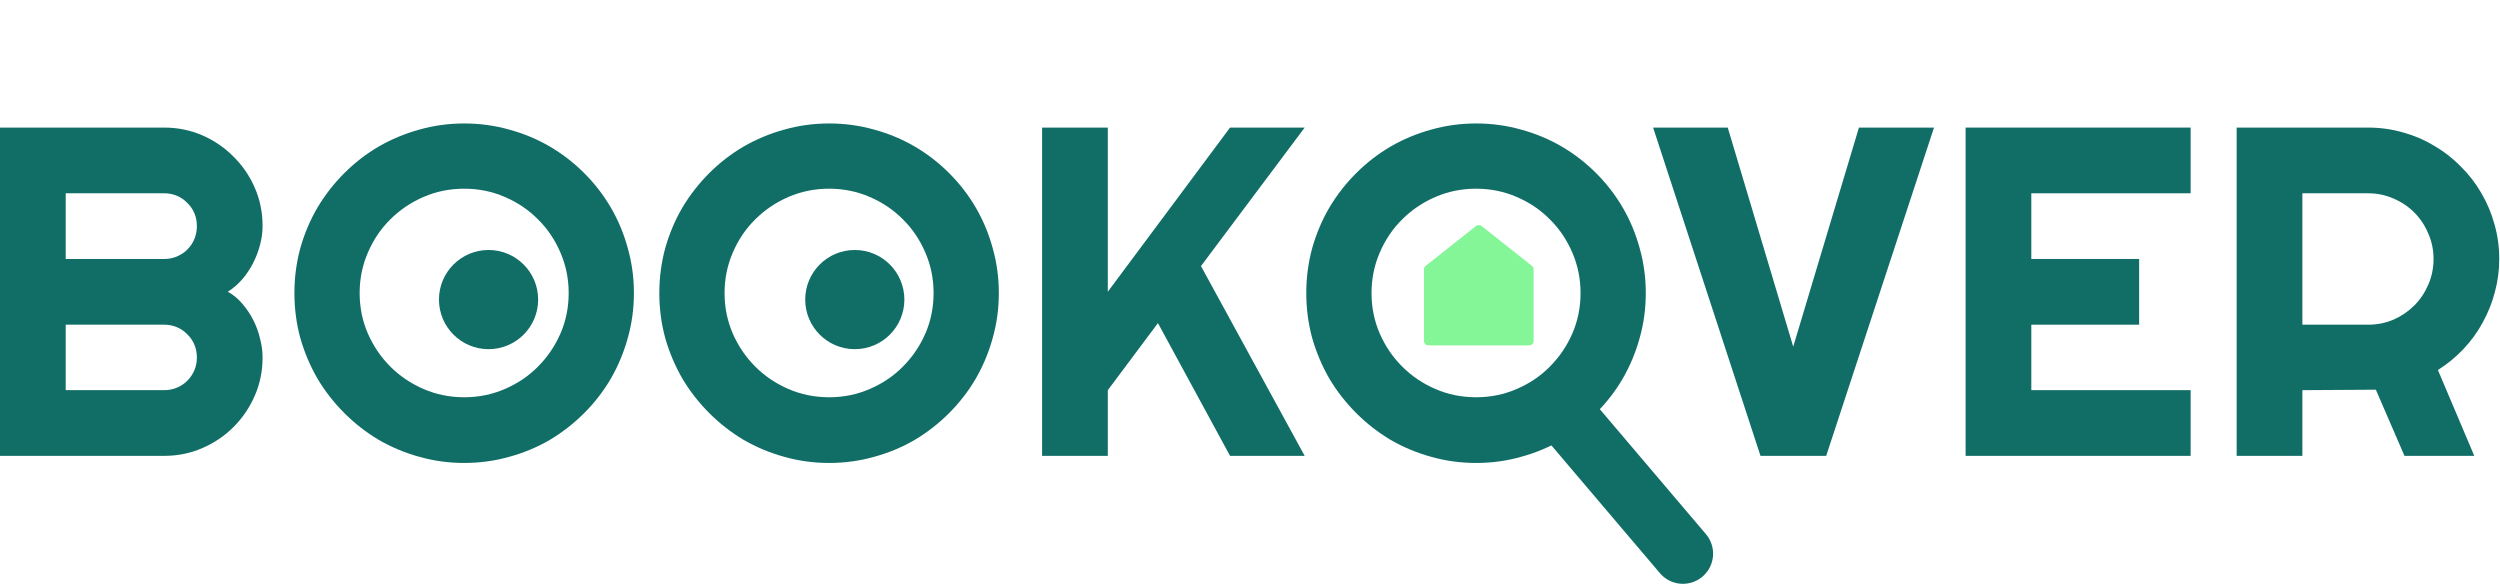
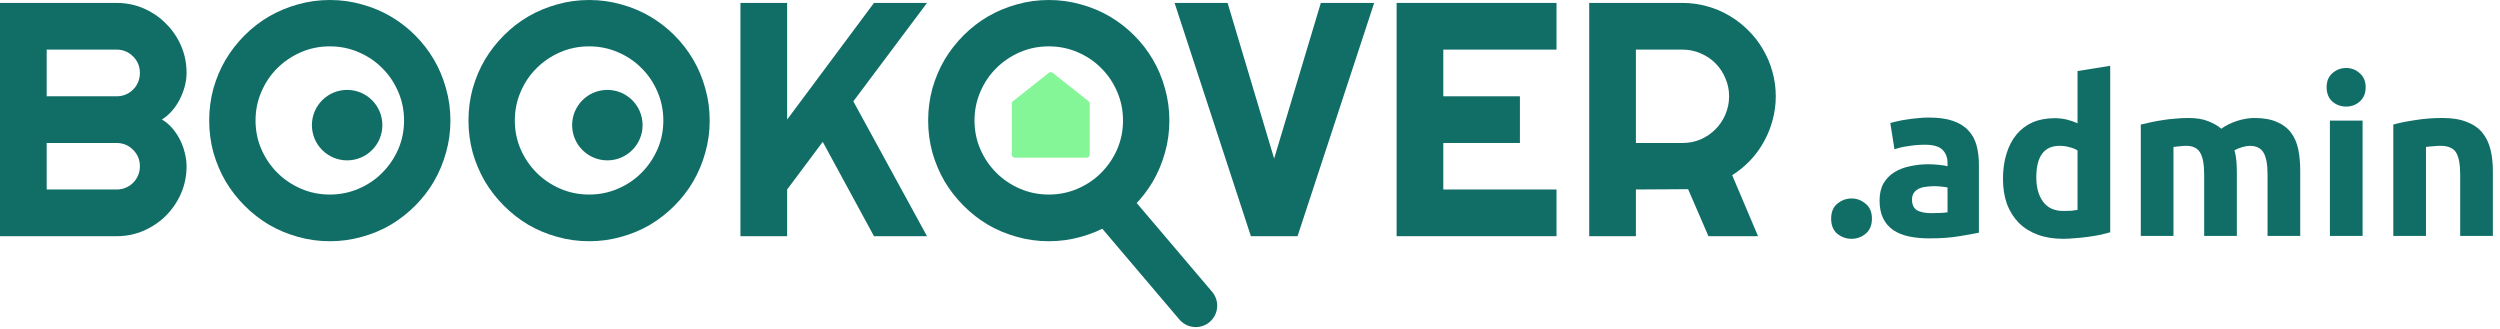
- <svg xmlns="http://www.w3.org/2000/svg" width="162" height="38" viewBox="0 0 162 38" fill="none">
-   <path d="M17.015 23.161C17.015 24.041 16.847 24.867 16.511 25.639C16.175 26.41 15.715 27.087 15.132 27.671C14.558 28.244 13.885 28.7 13.114 29.036C12.342 29.372 11.517 29.54 10.636 29.54H0V8.267H10.636C11.517 8.267 12.342 8.435 13.114 8.771C13.885 9.108 14.558 9.568 15.132 10.151C15.715 10.725 16.175 11.397 16.511 12.169C16.847 12.94 17.015 13.766 17.015 14.646C17.015 15.042 16.961 15.447 16.852 15.862C16.744 16.278 16.59 16.678 16.392 17.064C16.195 17.45 15.957 17.801 15.68 18.117C15.403 18.434 15.097 18.696 14.761 18.904C15.107 19.091 15.418 19.349 15.695 19.675C15.972 19.991 16.209 20.343 16.407 20.728C16.605 21.114 16.753 21.519 16.852 21.945C16.961 22.36 17.015 22.766 17.015 23.161ZM4.258 25.282H10.636C10.933 25.282 11.21 25.228 11.467 25.119C11.724 25.011 11.947 24.862 12.135 24.674C12.333 24.477 12.486 24.249 12.595 23.992C12.704 23.735 12.758 23.458 12.758 23.161C12.758 22.864 12.704 22.587 12.595 22.33C12.486 22.073 12.333 21.851 12.135 21.663C11.947 21.465 11.724 21.312 11.467 21.203C11.21 21.094 10.933 21.04 10.636 21.04H4.258V25.282ZM4.258 16.782H10.636C10.933 16.782 11.21 16.728 11.467 16.619C11.724 16.51 11.947 16.362 12.135 16.174C12.333 15.976 12.486 15.749 12.595 15.492C12.704 15.225 12.758 14.943 12.758 14.646C12.758 14.349 12.704 14.072 12.595 13.815C12.486 13.558 12.333 13.336 12.135 13.148C11.947 12.95 11.724 12.797 11.467 12.688C11.21 12.579 10.933 12.525 10.636 12.525H4.258V16.782Z" fill="#116E67" />
-   <path d="M41.078 18.993C41.078 20.001 40.944 20.976 40.677 21.915C40.42 22.845 40.054 23.72 39.579 24.541C39.105 25.352 38.531 26.093 37.858 26.766C37.186 27.439 36.444 28.017 35.633 28.502C34.822 28.976 33.947 29.342 33.007 29.599C32.068 29.866 31.094 30 30.085 30C29.076 30 28.102 29.866 27.163 29.599C26.233 29.342 25.358 28.976 24.537 28.502C23.726 28.017 22.984 27.439 22.311 26.766C21.639 26.093 21.061 25.352 20.576 24.541C20.101 23.72 19.73 22.845 19.463 21.915C19.206 20.976 19.078 20.001 19.078 18.993C19.078 17.984 19.206 17.01 19.463 16.07C19.73 15.131 20.101 14.255 20.576 13.444C21.061 12.633 21.639 11.892 22.311 11.219C22.984 10.547 23.726 9.973 24.537 9.498C25.358 9.024 26.233 8.658 27.163 8.401C28.102 8.134 29.076 8 30.085 8C31.094 8 32.068 8.134 33.007 8.401C33.947 8.658 34.822 9.024 35.633 9.498C36.444 9.973 37.186 10.547 37.858 11.219C38.531 11.892 39.105 12.633 39.579 13.444C40.054 14.255 40.42 15.131 40.677 16.07C40.944 17.01 41.078 17.984 41.078 18.993ZM36.85 18.993C36.85 18.063 36.672 17.188 36.316 16.367C35.959 15.536 35.475 14.819 34.862 14.216C34.258 13.603 33.541 13.118 32.711 12.762C31.89 12.406 31.015 12.228 30.085 12.228C29.145 12.228 28.265 12.406 27.444 12.762C26.623 13.118 25.907 13.603 25.293 14.216C24.68 14.819 24.196 15.536 23.84 16.367C23.483 17.188 23.305 18.063 23.305 18.993C23.305 19.922 23.483 20.797 23.84 21.618C24.196 22.429 24.68 23.141 25.293 23.755C25.907 24.368 26.623 24.852 27.444 25.208C28.265 25.564 29.145 25.742 30.085 25.742C31.015 25.742 31.89 25.564 32.711 25.208C33.541 24.852 34.258 24.368 34.862 23.755C35.475 23.141 35.959 22.429 36.316 21.618C36.672 20.797 36.85 19.922 36.85 18.993Z" fill="#116E67" />
-   <path d="M64.724 18.993C64.724 20.001 64.591 20.976 64.324 21.915C64.067 22.845 63.701 23.72 63.226 24.541C62.751 25.352 62.178 26.093 61.505 26.766C60.833 27.439 60.091 28.017 59.28 28.502C58.469 28.976 57.594 29.342 56.654 29.599C55.715 29.866 54.74 30 53.732 30C52.723 30 51.749 29.866 50.809 29.599C49.88 29.342 49.004 28.976 48.183 28.502C47.372 28.017 46.631 27.439 45.958 26.766C45.286 26.093 44.707 25.352 44.222 24.541C43.748 23.72 43.377 22.845 43.11 21.915C42.853 20.976 42.724 20.001 42.724 18.993C42.724 17.984 42.853 17.01 43.11 16.07C43.377 15.131 43.748 14.255 44.222 13.444C44.707 12.633 45.286 11.892 45.958 11.219C46.631 10.547 47.372 9.973 48.183 9.498C49.004 9.024 49.88 8.658 50.809 8.401C51.749 8.134 52.723 8 53.732 8C54.74 8 55.715 8.134 56.654 8.401C57.594 8.658 58.469 9.024 59.28 9.498C60.091 9.973 60.833 10.547 61.505 11.219C62.178 11.892 62.751 12.633 63.226 13.444C63.701 14.255 64.067 15.131 64.324 16.07C64.591 17.01 64.724 17.984 64.724 18.993ZM60.496 18.993C60.496 18.063 60.318 17.188 59.962 16.367C59.606 15.536 59.122 14.819 58.508 14.216C57.905 13.603 57.188 13.118 56.357 12.762C55.536 12.406 54.661 12.228 53.732 12.228C52.792 12.228 51.912 12.406 51.091 12.762C50.27 13.118 49.553 13.603 48.94 14.216C48.327 14.819 47.842 15.536 47.486 16.367C47.13 17.188 46.952 18.063 46.952 18.993C46.952 19.922 47.13 20.797 47.486 21.618C47.842 22.429 48.327 23.141 48.94 23.755C49.553 24.368 50.27 24.852 51.091 25.208C51.912 25.564 52.792 25.742 53.732 25.742C54.661 25.742 55.536 25.564 56.357 25.208C57.188 24.852 57.905 24.368 58.508 23.755C59.122 23.141 59.606 22.429 59.962 21.618C60.318 20.797 60.496 19.922 60.496 18.993Z" fill="#116E67" />
-   <path d="M71.786 29.54H67.528V8.267H71.786V18.904L79.707 8.267H84.543L77.823 17.242L84.543 29.54H79.707L75.034 20.936L71.786 25.282V29.54Z" fill="#116E67" />
-   <path d="M106.647 18.993C106.647 20.001 106.514 20.976 106.247 21.915C105.99 22.845 105.624 23.72 105.149 24.541C104.674 25.352 104.101 26.093 103.428 26.766C102.756 27.439 102.014 28.017 101.203 28.502C100.392 28.976 99.517 29.342 98.577 29.599C97.638 29.866 96.663 30 95.655 30C94.646 30 93.672 29.866 92.732 29.599C91.803 29.342 90.927 28.976 90.106 28.502C89.296 28.017 88.554 27.439 87.881 26.766C87.209 26.093 86.63 25.352 86.146 24.541C85.671 23.72 85.3 22.845 85.033 21.915C84.776 20.976 84.647 20.001 84.647 18.993C84.647 17.984 84.776 17.01 85.033 16.07C85.3 15.131 85.671 14.255 86.146 13.444C86.63 12.633 87.209 11.892 87.881 11.219C88.554 10.547 89.296 9.973 90.106 9.498C90.927 9.024 91.803 8.658 92.732 8.401C93.672 8.134 94.646 8 95.655 8C96.663 8 97.638 8.134 98.577 8.401C99.517 8.658 100.392 9.024 101.203 9.498C102.014 9.973 102.756 10.547 103.428 11.219C104.101 11.892 104.674 12.633 105.149 13.444C105.624 14.255 105.99 15.131 106.247 16.07C106.514 17.01 106.647 17.984 106.647 18.993ZM102.419 18.993C102.419 18.063 102.241 17.188 101.885 16.367C101.529 15.536 101.045 14.819 100.432 14.216C99.828 13.603 99.111 13.118 98.281 12.762C97.46 12.406 96.584 12.228 95.655 12.228C94.715 12.228 93.835 12.406 93.014 12.762C92.193 13.118 91.476 13.603 90.863 14.216C90.25 14.819 89.765 15.536 89.409 16.367C89.053 17.188 88.875 18.063 88.875 18.993C88.875 19.922 89.053 20.797 89.409 21.618C89.765 22.429 90.25 23.141 90.863 23.755C91.476 24.368 92.193 24.852 93.014 25.208C93.835 25.564 94.715 25.742 95.655 25.742C96.584 25.742 97.46 25.564 98.281 25.208C99.111 24.852 99.828 24.368 100.432 23.755C101.045 23.141 101.529 22.429 101.885 21.618C102.241 20.797 102.419 19.922 102.419 18.993Z" fill="#116E67" />
-   <path d="M125.324 8.267L118.337 29.54H114.08L107.122 8.267H111.958L116.201 22.464L120.459 8.267H125.324Z" fill="#116E67" />
-   <path d="M141.954 29.54H127.372V8.267H141.954V12.525H131.629V16.782H138.616V21.04H131.629V25.282H141.954V29.54Z" fill="#116E67" />
-   <path d="M149.194 12.525V21.04H153.451C154.035 21.04 154.584 20.931 155.098 20.713C155.612 20.486 156.062 20.179 156.448 19.794C156.833 19.408 157.135 18.958 157.353 18.444C157.58 17.919 157.694 17.366 157.694 16.782C157.694 16.199 157.58 15.65 157.353 15.136C157.135 14.611 156.833 14.156 156.448 13.771C156.062 13.385 155.612 13.083 155.098 12.866C154.584 12.638 154.035 12.525 153.451 12.525H149.194ZM149.194 29.54H144.936V8.267H153.451C154.232 8.267 154.984 8.371 155.706 8.579C156.428 8.776 157.1 9.063 157.724 9.439C158.356 9.805 158.93 10.25 159.444 10.774C159.969 11.288 160.414 11.862 160.78 12.495C161.155 13.128 161.442 13.805 161.64 14.527C161.848 15.249 161.951 16.001 161.951 16.782C161.951 17.514 161.857 18.226 161.67 18.918C161.492 19.611 161.229 20.268 160.883 20.891C160.547 21.515 160.132 22.088 159.637 22.612C159.143 23.136 158.589 23.591 157.976 23.977L160.334 29.54H155.81L153.956 25.253L149.194 25.282V29.54Z" fill="#116E67" />
-   <path d="M92.382 17.231L95.638 14.651C95.691 14.609 95.758 14.586 95.828 14.586C95.897 14.586 95.964 14.609 96.017 14.651L99.273 17.231C99.306 17.257 99.333 17.29 99.352 17.328C99.37 17.365 99.38 17.406 99.38 17.447V22.1C99.38 22.174 99.349 22.246 99.293 22.299C99.237 22.351 99.162 22.381 99.084 22.381H92.571C92.493 22.381 92.418 22.351 92.362 22.299C92.307 22.246 92.275 22.174 92.275 22.1V17.447C92.275 17.406 92.285 17.365 92.303 17.328C92.322 17.29 92.349 17.257 92.382 17.231Z" fill="#85F698" />
-   <path d="M34.872 19.412C34.872 21.187 33.433 22.626 31.659 22.626C29.884 22.626 28.445 21.187 28.445 19.412C28.445 17.638 29.884 16.199 31.659 16.199C33.433 16.199 34.872 17.638 34.872 19.412Z" fill="#116E67" />
-   <path d="M58.604 19.412C58.604 21.187 57.166 22.626 55.391 22.626C53.616 22.626 52.178 21.187 52.178 19.412C52.178 17.638 53.616 16.199 55.391 16.199C57.166 16.199 58.604 17.638 58.604 19.412Z" fill="#116E67" />
-   <path d="M101 26.395L109.053 35.876" stroke="#116E67" stroke-width="3.91" stroke-linecap="round" />
+ <svg xmlns="http://www.w3.org/2000/svg" width="228" height="30" viewBox="0 0 228 30" fill="none">
+   <path d="M170.72 19.94C170.72 20.54 170.527 21 170.14 21.32C169.767 21.627 169.34 21.78 168.86 21.78C168.38 21.78 167.947 21.627 167.56 21.32C167.187 21 167 20.54 167 19.94C167 19.34 167.187 18.887 167.56 18.58C167.947 18.26 168.38 18.1 168.86 18.1C169.34 18.1 169.767 18.26 170.14 18.58C170.527 18.887 170.72 19.34 170.72 19.94Z" fill="#116E67" />
+   <path d="M176.136 19.44C176.43 19.44 176.71 19.433 176.976 19.42C177.243 19.407 177.456 19.387 177.616 19.36V17.1C177.496 17.073 177.316 17.047 177.076 17.02C176.836 16.993 176.616 16.98 176.416 16.98C176.136 16.98 175.87 17 175.616 17.04C175.376 17.067 175.163 17.127 174.976 17.22C174.79 17.313 174.643 17.44 174.536 17.6C174.43 17.76 174.376 17.96 174.376 18.2C174.376 18.667 174.53 18.993 174.836 19.18C175.156 19.353 175.59 19.44 176.136 19.44ZM175.896 10.72C176.776 10.72 177.51 10.82 178.096 11.02C178.683 11.22 179.15 11.507 179.496 11.88C179.856 12.253 180.11 12.707 180.256 13.24C180.403 13.773 180.476 14.367 180.476 15.02V21.22C180.05 21.313 179.456 21.42 178.696 21.54C177.936 21.673 177.016 21.74 175.936 21.74C175.256 21.74 174.636 21.68 174.076 21.56C173.53 21.44 173.056 21.247 172.656 20.98C172.256 20.7 171.95 20.34 171.736 19.9C171.523 19.46 171.416 18.92 171.416 18.28C171.416 17.667 171.536 17.147 171.776 16.72C172.03 16.293 172.363 15.953 172.776 15.7C173.19 15.447 173.663 15.267 174.196 15.16C174.73 15.04 175.283 14.98 175.856 14.98C176.243 14.98 176.583 15 176.876 15.04C177.183 15.067 177.43 15.107 177.616 15.16V14.88C177.616 14.373 177.463 13.967 177.156 13.66C176.85 13.353 176.316 13.2 175.556 13.2C175.05 13.2 174.55 13.24 174.056 13.32C173.563 13.387 173.136 13.487 172.776 13.62L172.396 11.22C172.57 11.167 172.783 11.113 173.036 11.06C173.303 10.993 173.59 10.94 173.896 10.9C174.203 10.847 174.523 10.807 174.856 10.78C175.203 10.74 175.55 10.72 175.896 10.72Z" fill="#116E67" />
+   <path d="M185.711 16.18C185.711 17.1 185.918 17.84 186.331 18.4C186.744 18.96 187.358 19.24 188.171 19.24C188.438 19.24 188.684 19.233 188.911 19.22C189.138 19.193 189.324 19.167 189.471 19.14V13.72C189.284 13.6 189.038 13.5 188.731 13.42C188.438 13.34 188.138 13.3 187.831 13.3C186.418 13.3 185.711 14.26 185.711 16.18ZM192.451 21.18C192.184 21.26 191.878 21.34 191.531 21.42C191.184 21.487 190.818 21.547 190.431 21.6C190.058 21.653 189.671 21.693 189.271 21.72C188.884 21.76 188.511 21.78 188.151 21.78C187.284 21.78 186.511 21.653 185.831 21.4C185.151 21.147 184.578 20.787 184.111 20.32C183.644 19.84 183.284 19.267 183.031 18.6C182.791 17.92 182.671 17.16 182.671 16.32C182.671 15.467 182.778 14.7 182.991 14.02C183.204 13.327 183.511 12.74 183.911 12.26C184.311 11.78 184.798 11.413 185.371 11.16C185.958 10.907 186.624 10.78 187.371 10.78C187.784 10.78 188.151 10.82 188.471 10.9C188.804 10.98 189.138 11.093 189.471 11.24V6.48L192.451 6V21.18Z" fill="#116E67" />
+   <path d="M201.021 15.94C201.021 14.98 200.895 14.3 200.641 13.9C200.401 13.5 199.981 13.3 199.381 13.3C199.195 13.3 199.001 13.313 198.801 13.34C198.601 13.353 198.408 13.373 198.221 13.4V21.52H195.241V11.36C195.495 11.293 195.788 11.227 196.121 11.16C196.468 11.08 196.828 11.013 197.201 10.96C197.588 10.893 197.981 10.847 198.381 10.82C198.781 10.78 199.175 10.76 199.561 10.76C200.321 10.76 200.935 10.86 201.401 11.06C201.881 11.247 202.275 11.473 202.581 11.74C203.008 11.433 203.495 11.193 204.041 11.02C204.601 10.847 205.115 10.76 205.581 10.76C206.421 10.76 207.108 10.88 207.641 11.12C208.188 11.347 208.621 11.673 208.941 12.1C209.261 12.527 209.481 13.033 209.601 13.62C209.721 14.207 209.781 14.86 209.781 15.58V21.52H206.801V15.94C206.801 14.98 206.675 14.3 206.421 13.9C206.181 13.5 205.761 13.3 205.161 13.3C205.001 13.3 204.775 13.34 204.481 13.42C204.201 13.5 203.968 13.6 203.781 13.72C203.875 14.027 203.935 14.353 203.961 14.7C203.988 15.033 204.001 15.393 204.001 15.78V21.52H201.021V15.94Z" fill="#116E67" />
+   <path d="M215.468 21.52H212.488V11H215.468V21.52ZM215.748 7.96C215.748 8.507 215.568 8.94 215.208 9.26C214.861 9.567 214.448 9.72 213.968 9.72C213.488 9.72 213.068 9.567 212.708 9.26C212.361 8.94 212.188 8.507 212.188 7.96C212.188 7.413 212.361 6.987 212.708 6.68C213.068 6.36 213.488 6.2 213.968 6.2C214.448 6.2 214.861 6.36 215.208 6.68C215.568 6.987 215.748 7.413 215.748 7.96Z" fill="#116E67" />
+   <path d="M218.269 11.36C218.775 11.213 219.429 11.08 220.229 10.96C221.029 10.827 221.869 10.76 222.749 10.76C223.642 10.76 224.382 10.88 224.969 11.12C225.569 11.347 226.042 11.673 226.389 12.1C226.735 12.527 226.982 13.033 227.129 13.62C227.275 14.207 227.349 14.86 227.349 15.58V21.52H224.369V15.94C224.369 14.98 224.242 14.3 223.989 13.9C223.735 13.5 223.262 13.3 222.569 13.3C222.355 13.3 222.129 13.313 221.889 13.34C221.649 13.353 221.435 13.373 221.249 13.4V21.52H218.269V11.36Z" fill="#116E67" />
+   <path d="M17.015 15.161C17.015 16.041 16.847 16.867 16.511 17.639C16.175 18.41 15.715 19.087 15.132 19.671C14.558 20.244 13.885 20.7 13.114 21.036C12.342 21.372 11.517 21.54 10.636 21.54H0V0.267H10.636C11.517 0.267 12.342 0.435 13.114 0.771C13.885 1.108 14.558 1.568 15.132 2.151C15.715 2.725 16.175 3.397 16.511 4.169C16.847 4.94 17.015 5.766 17.015 6.646C17.015 7.042 16.961 7.447 16.852 7.862C16.744 8.278 16.59 8.678 16.392 9.064C16.195 9.45 15.957 9.801 15.68 10.117C15.403 10.434 15.097 10.696 14.761 10.904C15.107 11.091 15.418 11.349 15.695 11.675C15.972 11.992 16.209 12.342 16.407 12.728C16.605 13.114 16.753 13.519 16.852 13.945C16.961 14.36 17.015 14.766 17.015 15.161ZM4.258 17.282H10.636C10.933 17.282 11.21 17.228 11.467 17.119C11.724 17.011 11.947 16.862 12.135 16.674C12.333 16.477 12.486 16.249 12.595 15.992C12.704 15.735 12.758 15.458 12.758 15.161C12.758 14.864 12.704 14.588 12.595 14.33C12.486 14.073 12.333 13.851 12.135 13.663C11.947 13.465 11.724 13.312 11.467 13.203C11.21 13.094 10.933 13.04 10.636 13.04H4.258V17.282ZM4.258 8.782H10.636C10.933 8.782 11.21 8.728 11.467 8.619C11.724 8.51 11.947 8.362 12.135 8.174C12.333 7.976 12.486 7.749 12.595 7.492C12.704 7.225 12.758 6.943 12.758 6.646C12.758 6.349 12.704 6.072 12.595 5.815C12.486 5.558 12.333 5.336 12.135 5.148C11.947 4.95 11.724 4.797 11.467 4.688C11.21 4.579 10.933 4.525 10.636 4.525H4.258V8.782Z" fill="#116E67" />
+   <path d="M41.078 10.993C41.078 12.001 40.944 12.976 40.677 13.915C40.42 14.845 40.054 15.72 39.579 16.541C39.105 17.352 38.531 18.093 37.858 18.766C37.186 19.439 36.444 20.017 35.633 20.502C34.822 20.976 33.947 21.342 33.007 21.599C32.068 21.866 31.094 22 30.085 22C29.076 22 28.102 21.866 27.163 21.599C26.233 21.342 25.358 20.976 24.537 20.502C23.726 20.017 22.984 19.439 22.311 18.766C21.639 18.093 21.061 17.352 20.576 16.541C20.101 15.72 19.73 14.845 19.463 13.915C19.206 12.976 19.078 12.001 19.078 10.993C19.078 9.984 19.206 9.01 19.463 8.07C19.73 7.131 20.101 6.255 20.576 5.444C21.061 4.633 21.639 3.892 22.311 3.219C22.984 2.547 23.726 1.973 24.537 1.498C25.358 1.024 26.233 0.658 27.163 0.401C28.102 0.134 29.076 0 30.085 0C31.094 0 32.068 0.134 33.007 0.401C33.947 0.658 34.822 1.024 35.633 1.498C36.444 1.973 37.186 2.547 37.858 3.219C38.531 3.892 39.105 4.633 39.579 5.444C40.054 6.255 40.42 7.131 40.677 8.07C40.944 9.01 41.078 9.984 41.078 10.993ZM36.85 10.993C36.85 10.063 36.672 9.188 36.316 8.367C35.959 7.536 35.475 6.819 34.862 6.216C34.258 5.603 33.541 5.118 32.711 4.762C31.89 4.406 31.015 4.228 30.085 4.228C29.145 4.228 28.265 4.406 27.444 4.762C26.623 5.118 25.907 5.603 25.293 6.216C24.68 6.819 24.196 7.536 23.84 8.367C23.483 9.188 23.305 10.063 23.305 10.993C23.305 11.922 23.483 12.797 23.84 13.618C24.196 14.429 24.68 15.141 25.293 15.755C25.907 16.368 26.623 16.852 27.444 17.208C28.265 17.564 29.145 17.742 30.085 17.742C31.015 17.742 31.89 17.564 32.711 17.208C33.541 16.852 34.258 16.368 34.862 15.755C35.475 15.141 35.959 14.429 36.316 13.618C36.672 12.797 36.85 11.922 36.85 10.993Z" fill="#116E67" />
+   <path d="M64.724 10.993C64.724 12.001 64.591 12.976 64.324 13.915C64.067 14.845 63.701 15.72 63.226 16.541C62.751 17.352 62.178 18.093 61.505 18.766C60.833 19.439 60.091 20.017 59.28 20.502C58.469 20.976 57.594 21.342 56.654 21.599C55.715 21.866 54.74 22 53.732 22C52.723 22 51.749 21.866 50.809 21.599C49.88 21.342 49.004 20.976 48.183 20.502C47.372 20.017 46.631 19.439 45.958 18.766C45.286 18.093 44.707 17.352 44.222 16.541C43.748 15.72 43.377 14.845 43.11 13.915C42.853 12.976 42.724 12.001 42.724 10.993C42.724 9.984 42.853 9.01 43.11 8.07C43.377 7.131 43.748 6.255 44.222 5.444C44.707 4.633 45.286 3.892 45.958 3.219C46.631 2.547 47.372 1.973 48.183 1.498C49.004 1.024 49.88 0.658 50.809 0.401C51.749 0.134 52.723 0 53.732 0C54.74 0 55.715 0.134 56.654 0.401C57.594 0.658 58.469 1.024 59.28 1.498C60.091 1.973 60.833 2.547 61.505 3.219C62.178 3.892 62.751 4.633 63.226 5.444C63.701 6.255 64.067 7.131 64.324 8.07C64.591 9.01 64.724 9.984 64.724 10.993ZM60.496 10.993C60.496 10.063 60.318 9.188 59.962 8.367C59.606 7.536 59.122 6.819 58.508 6.216C57.905 5.603 57.188 5.118 56.357 4.762C55.536 4.406 54.661 4.228 53.732 4.228C52.792 4.228 51.912 4.406 51.091 4.762C50.27 5.118 49.553 5.603 48.94 6.216C48.327 6.819 47.842 7.536 47.486 8.367C47.13 9.188 46.952 10.063 46.952 10.993C46.952 11.922 47.13 12.797 47.486 13.618C47.842 14.429 48.327 15.141 48.94 15.755C49.553 16.368 50.27 16.852 51.091 17.208C51.912 17.564 52.792 17.742 53.732 17.742C54.661 17.742 55.536 17.564 56.357 17.208C57.188 16.852 57.905 16.368 58.508 15.755C59.122 15.141 59.606 14.429 59.962 13.618C60.318 12.797 60.496 11.922 60.496 10.993Z" fill="#116E67" />
+   <path d="M71.786 21.54H67.528V0.267H71.786V10.904L79.707 0.267H84.543L77.823 9.242L84.543 21.54H79.707L75.034 12.936L71.786 17.282V21.54Z" fill="#116E67" />
+   <path d="M106.647 10.993C106.647 12.001 106.514 12.976 106.247 13.915C105.99 14.845 105.624 15.72 105.149 16.541C104.674 17.352 104.101 18.093 103.428 18.766C102.756 19.439 102.014 20.017 101.203 20.502C100.392 20.976 99.517 21.342 98.577 21.599C97.638 21.866 96.663 22 95.655 22C94.646 22 93.672 21.866 92.732 21.599C91.803 21.342 90.927 20.976 90.106 20.502C89.296 20.017 88.554 19.439 87.881 18.766C87.209 18.093 86.63 17.352 86.146 16.541C85.671 15.72 85.3 14.845 85.033 13.915C84.776 12.976 84.647 12.001 84.647 10.993C84.647 9.984 84.776 9.01 85.033 8.07C85.3 7.131 85.671 6.255 86.146 5.444C86.63 4.633 87.209 3.892 87.881 3.219C88.554 2.547 89.296 1.973 90.106 1.498C90.927 1.024 91.803 0.658 92.732 0.401C93.672 0.134 94.646 0 95.655 0C96.663 0 97.638 0.134 98.577 0.401C99.517 0.658 100.392 1.024 101.203 1.498C102.014 1.973 102.756 2.547 103.428 3.219C104.101 3.892 104.674 4.633 105.149 5.444C105.624 6.255 105.99 7.131 106.247 8.07C106.514 9.01 106.647 9.984 106.647 10.993ZM102.419 10.993C102.419 10.063 102.241 9.188 101.885 8.367C101.529 7.536 101.045 6.819 100.432 6.216C99.828 5.603 99.111 5.118 98.281 4.762C97.46 4.406 96.584 4.228 95.655 4.228C94.715 4.228 93.835 4.406 93.014 4.762C92.193 5.118 91.476 5.603 90.863 6.216C90.25 6.819 89.765 7.536 89.409 8.367C89.053 9.188 88.875 10.063 88.875 10.993C88.875 11.922 89.053 12.797 89.409 13.618C89.765 14.429 90.25 15.141 90.863 15.755C91.476 16.368 92.193 16.852 93.014 17.208C93.835 17.564 94.715 17.742 95.655 17.742C96.584 17.742 97.46 17.564 98.281 17.208C99.111 16.852 99.828 16.368 100.432 15.755C101.045 15.141 101.529 14.429 101.885 13.618C102.241 12.797 102.419 11.922 102.419 10.993Z" fill="#116E67" />
+   <path d="M125.324 0.267L118.337 21.54H114.08L107.122 0.267H111.958L116.201 14.464L120.459 0.267H125.324Z" fill="#116E67" />
+   <path d="M141.954 21.54H127.372V0.267H141.954V4.525H131.629V8.782H138.616V13.04H131.629V17.282H141.954V21.54Z" fill="#116E67" />
+   <path d="M149.194 4.525V13.04H153.451C154.035 13.04 154.584 12.931 155.098 12.713C155.612 12.486 156.062 12.179 156.448 11.794C156.833 11.408 157.135 10.958 157.353 10.444C157.58 9.92 157.694 9.366 157.694 8.782C157.694 8.199 157.58 7.65 157.353 7.136C157.135 6.611 156.833 6.156 156.448 5.771C156.062 5.385 155.612 5.083 155.098 4.866C154.584 4.638 154.035 4.525 153.451 4.525H149.194ZM149.194 21.54H144.936V0.267H153.451C154.232 0.267 154.984 0.371 155.706 0.579C156.428 0.776 157.1 1.063 157.724 1.439C158.356 1.805 158.93 2.25 159.444 2.774C159.969 3.288 160.414 3.862 160.78 4.495C161.155 5.128 161.442 5.805 161.64 6.527C161.848 7.249 161.951 8.001 161.951 8.782C161.951 9.514 161.857 10.226 161.67 10.918C161.492 11.611 161.229 12.268 160.883 12.891C160.547 13.514 160.132 14.088 159.637 14.612C159.143 15.136 158.589 15.591 157.976 15.977L160.334 21.54H155.81L153.956 17.253L149.194 17.282V21.54Z" fill="#116E67" />
+   <path d="M92.382 9.231L95.638 6.651C95.691 6.609 95.758 6.586 95.828 6.586C95.897 6.586 95.964 6.609 96.017 6.651L99.273 9.231C99.306 9.257 99.333 9.29 99.352 9.328C99.37 9.365 99.38 9.406 99.38 9.447V14.1C99.38 14.174 99.349 14.246 99.293 14.299C99.237 14.351 99.162 14.381 99.084 14.381H92.571C92.493 14.381 92.418 14.351 92.362 14.299C92.307 14.246 92.275 14.174 92.275 14.1V9.447C92.275 9.406 92.285 9.365 92.303 9.328C92.322 9.29 92.349 9.257 92.382 9.231Z" fill="#85F698" />
+   <path d="M34.872 11.412C34.872 13.187 33.433 14.626 31.659 14.626C29.884 14.626 28.445 13.187 28.445 11.412C28.445 9.638 29.884 8.199 31.659 8.199C33.433 8.199 34.872 9.638 34.872 11.412Z" fill="#116E67" />
+   <path d="M58.604 11.412C58.604 13.187 57.166 14.626 55.391 14.626C53.616 14.626 52.178 13.187 52.178 11.412C52.178 9.638 53.616 8.199 55.391 8.199C57.166 8.199 58.604 9.638 58.604 11.412Z" fill="#116E67" />
+   <path d="M101 18.395L109.053 27.876" stroke="#116E67" stroke-width="3.91" stroke-linecap="round" />
</svg>
